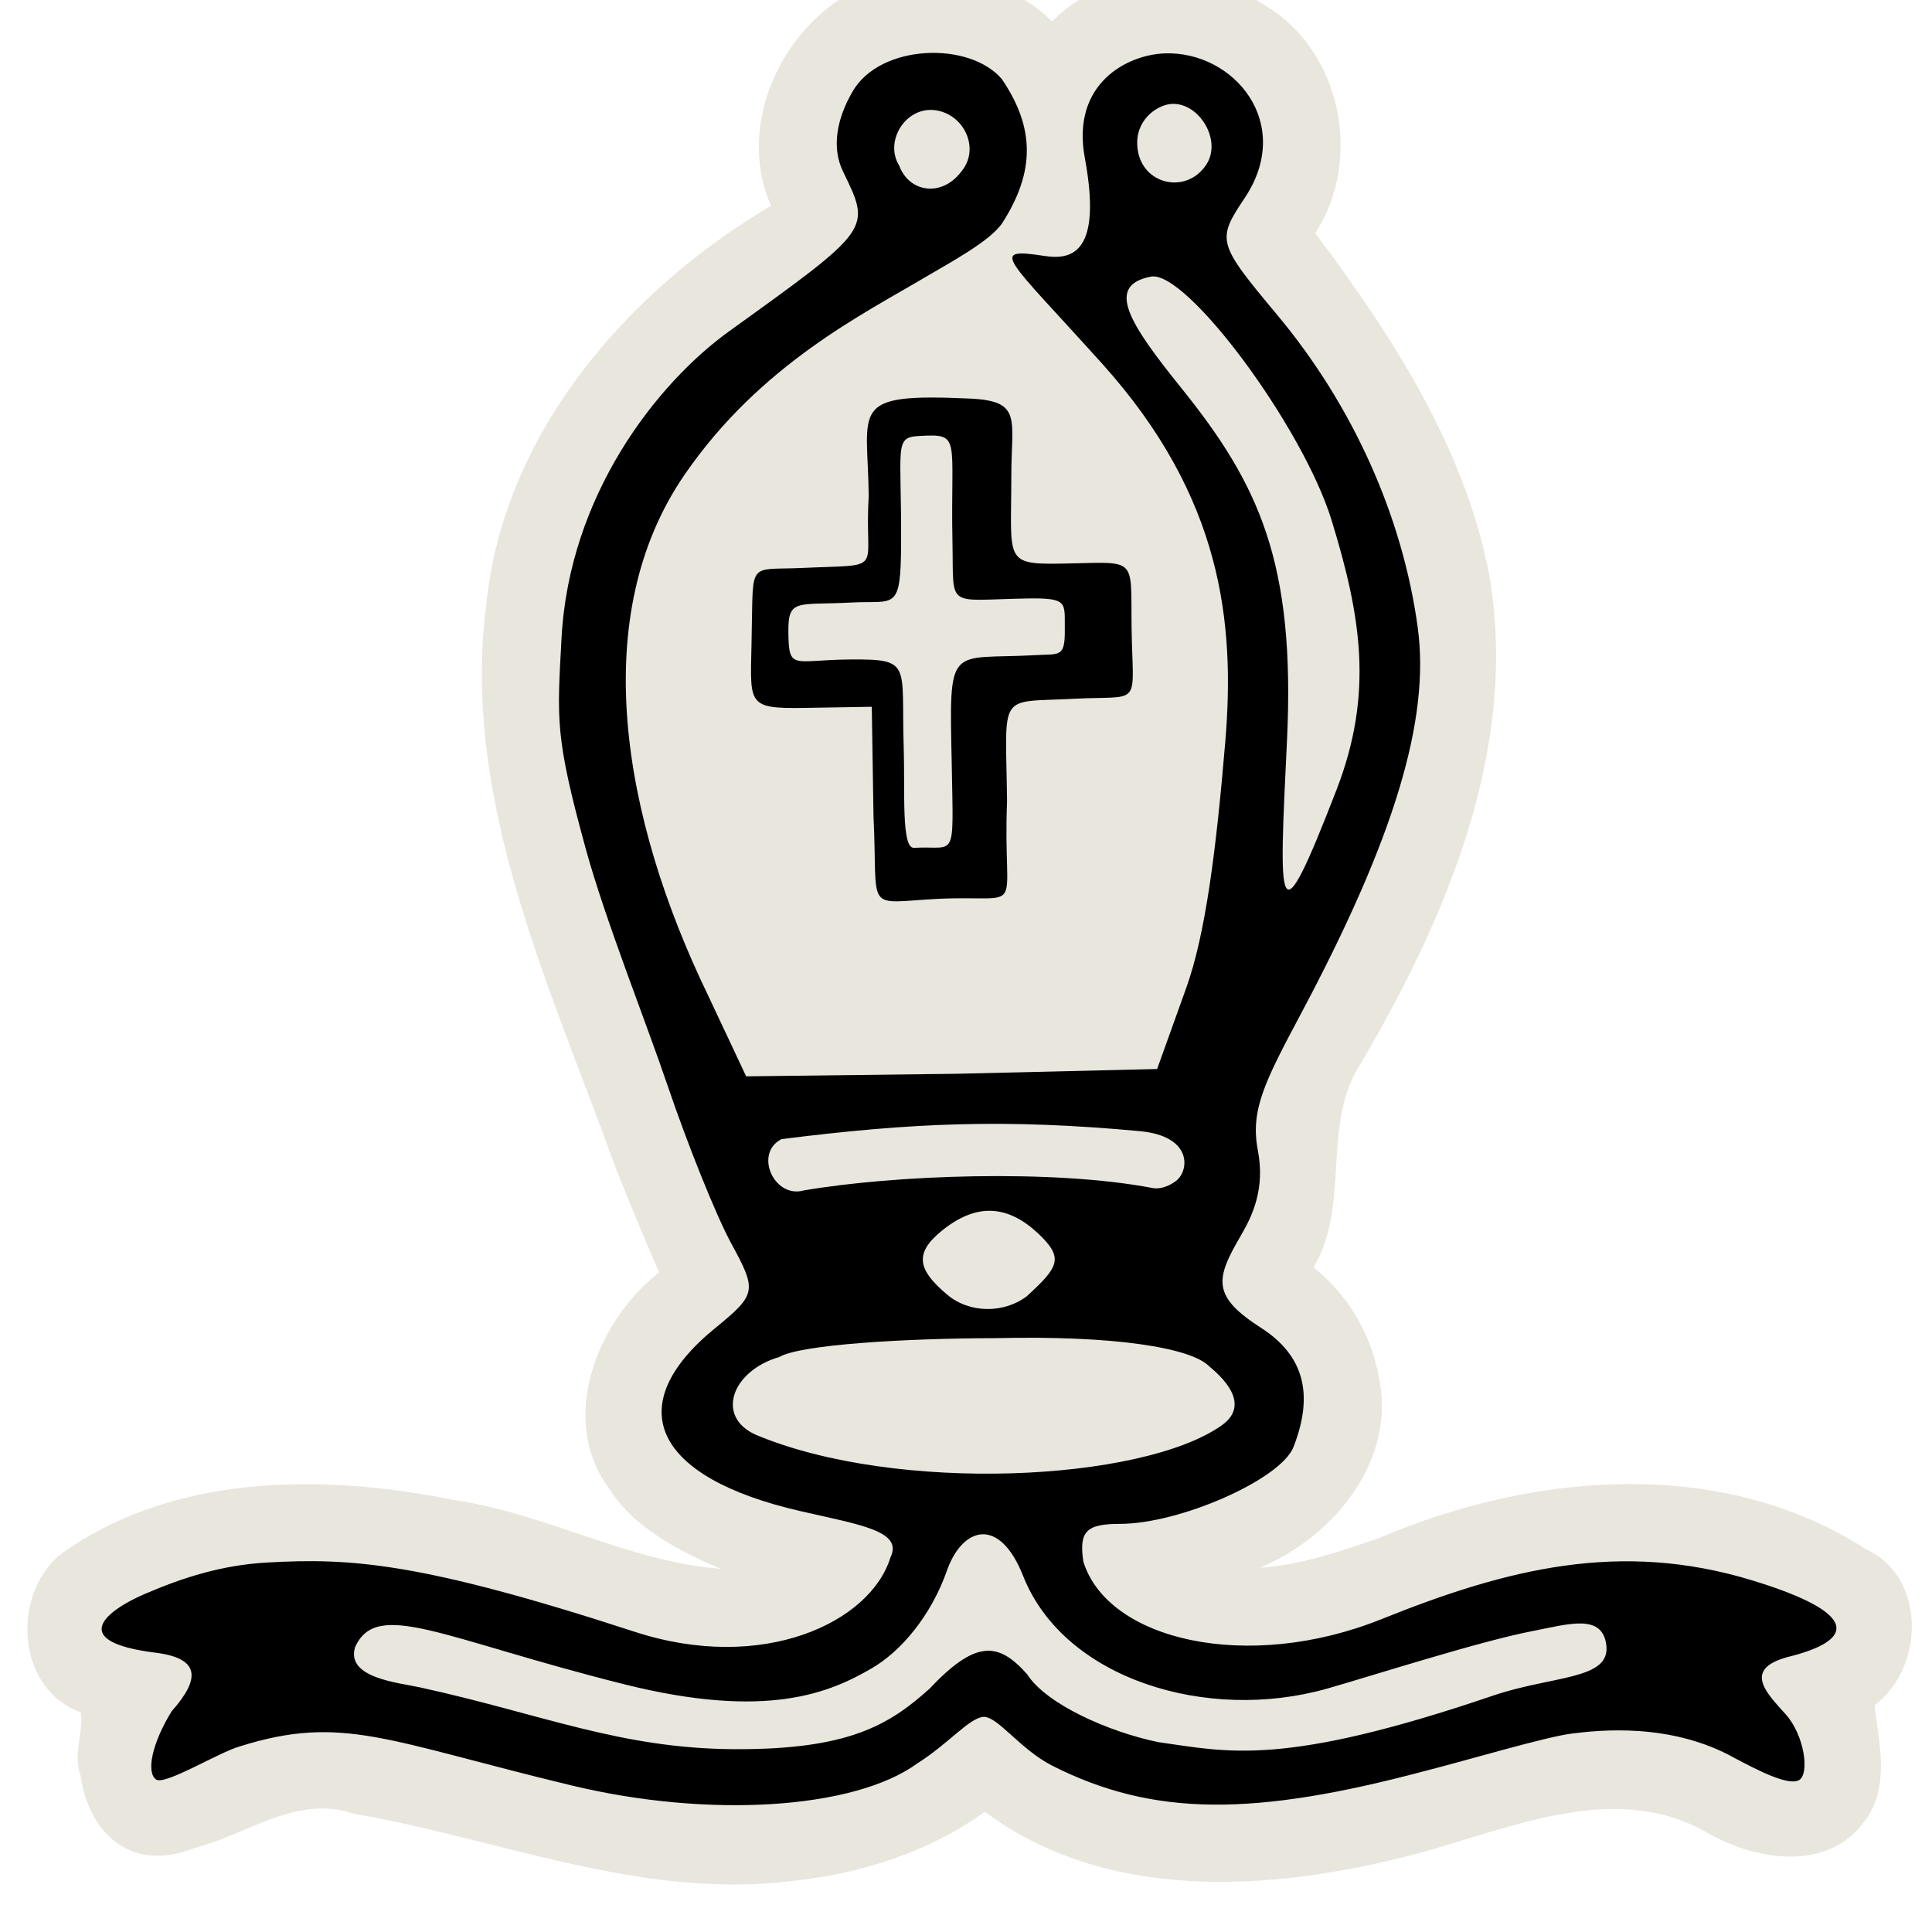
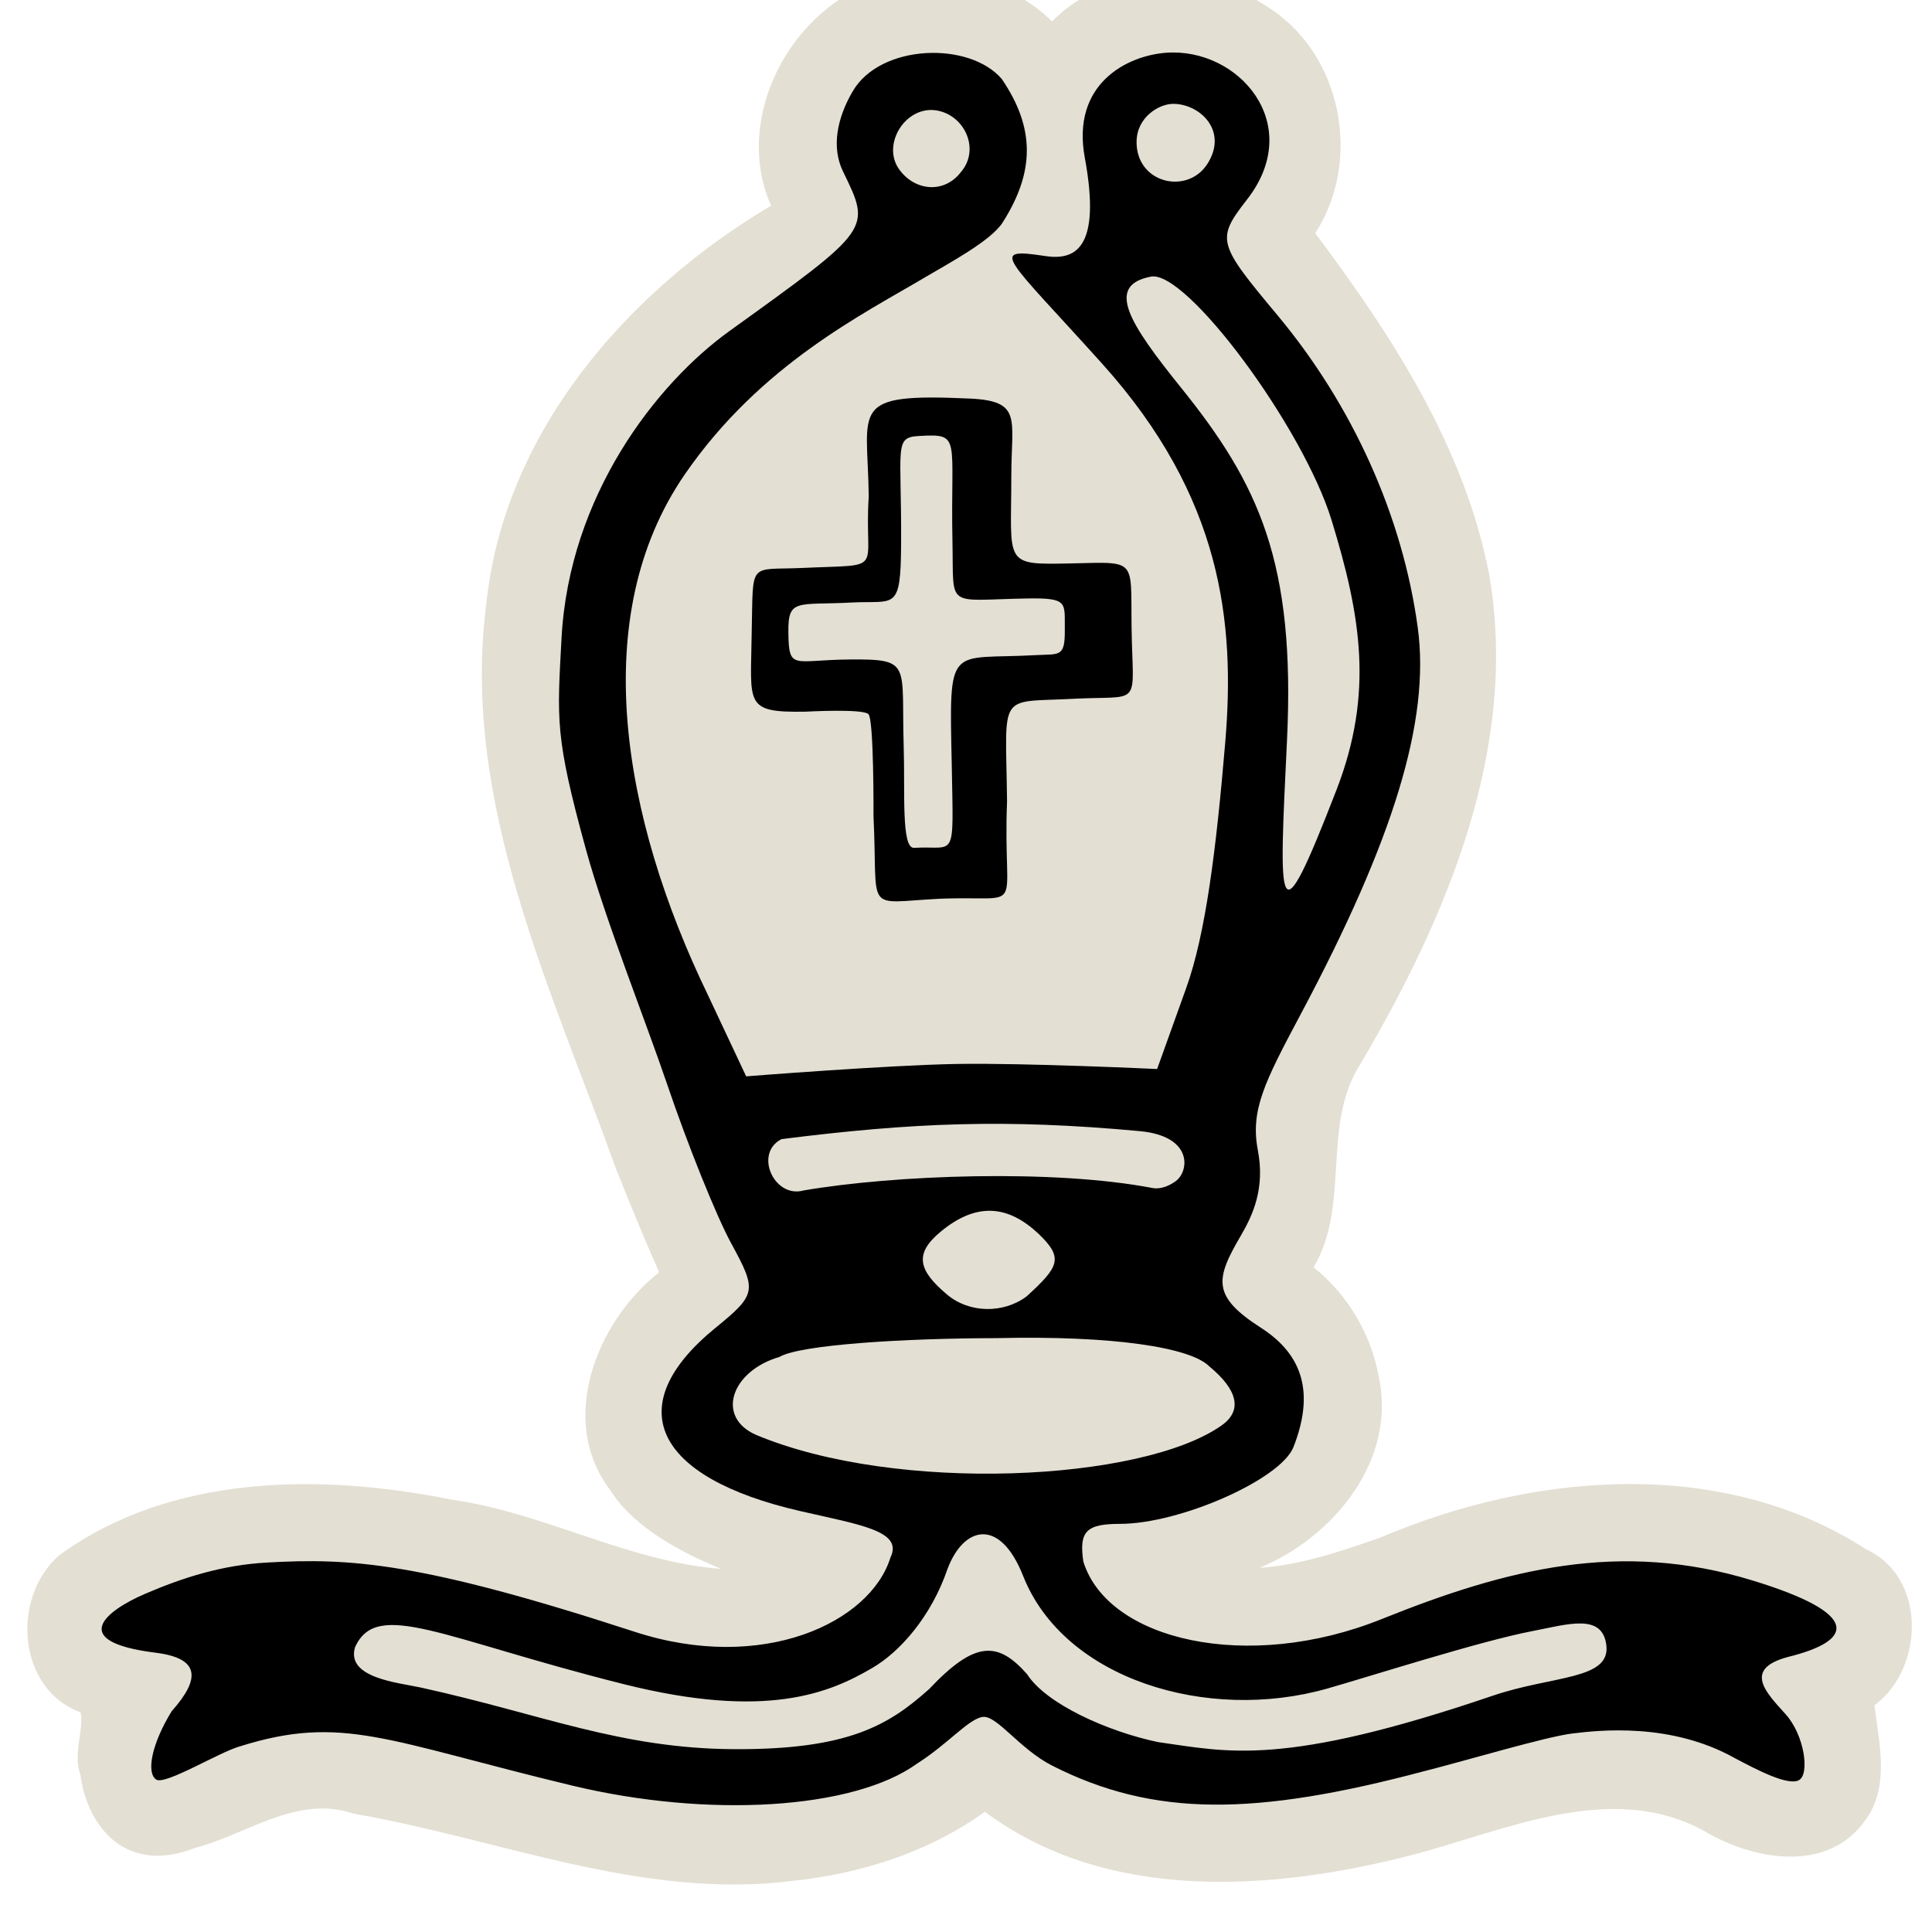
<svg xmlns="http://www.w3.org/2000/svg" version="1.0" width="300pt" height="300pt" viewBox="0 0 300 300" preserveAspectRatio="xMidYMid meet" id="svg2">
  <defs id="defs12">
    <filter style="color-interpolation-filters:sRGB;" id="filter18775">
      <feGaussianBlur in="SourceGraphic" stdDeviation="5.997" result="blur1" id="feGaussianBlur18721" />
      <feConvolveMatrix in="blur1" targetX="1" targetY="1" order="3 3" kernelMatrix="0 250 0 250 -1010 250 0 250 0 " result="convolve1" id="feConvolveMatrix18723" />
      <feComposite in="convolve1" in2="convolve1" k1="1" k2="1" k4="0.04" operator="arithmetic" result="composite1" id="feComposite18725" />
      <feColorMatrix in="composite1" values="0 0 0 0 0 0 0 0 0 0 0 0 0 0 0 -0.212 -0.715 -0.072 1 0 " result="color1" id="feColorMatrix18727" />
      <feGaussianBlur stdDeviation="0.61" result="blur2" id="feGaussianBlur18729" />
      <feColorMatrix values="1 0 0 0 0 0 1 0 0 0 0 0 1 0 0 0 0 0 2.7 -1 " result="color2" id="feColorMatrix18731" />
      <feFlood flood-color="rgb(255,255,255)" result="flood1" id="feFlood18733" />
      <feBlend in2="color2" mode="multiply" result="blend1" id="feBlend18735" />
      <feComponentTransfer in="blend1" result="component1" id="feComponentTransfer18743">
        <feFuncR type="discrete" tableValues="0 1 1 1" id="feFuncR18737" />
        <feFuncG type="discrete" tableValues="0 1 1 1" id="feFuncG18739" />
        <feFuncB type="discrete" tableValues="0 1 1 1" id="feFuncB18741" />
      </feComponentTransfer>
      <feGaussianBlur stdDeviation="0.61" result="blur3" id="feGaussianBlur18745" />
      <feColorMatrix in="blur3" values="0 0 0 0 0 0 0 0 0 0 0 0 0 0 0 -0.212 -0.715 -0.072 1 0 " result="color3" id="feColorMatrix18747" />
      <feColorMatrix values="1 0 0 0 0 0 1 0 0 0 0 0 1 0 0 0 0 0 1.9 -0.5 " result="color4" id="feColorMatrix18749" />
      <feFlood flood-color="rgb(0,0,0)" result="flood2" id="feFlood18751" />
      <feComposite in="flood2" in2="color4" operator="in" result="composite2" id="feComposite18753" />
      <feComposite in="composite2" in2="composite2" operator="arithmetic" k2="1" result="composite3" id="feComposite18755" />
      <feOffset dx="0" dy="0" result="offset1" id="feOffset18757" />
      <feFlood in="color4" flood-color="rgb(66,66,66)" result="flood3" id="feFlood18759" />
      <feComposite in="flood3" in2="color4" operator="out" result="composite4" id="feComposite18761" />
      <feComposite in="composite4" in2="composite4" operator="arithmetic" k2="1" result="composite5" id="feComposite18763" />
      <feMerge result="merge1" id="feMerge18769">
        <feMergeNode in="composite5" id="feMergeNode18765" />
        <feMergeNode in="offset1" id="feMergeNode18767" />
      </feMerge>
      <feColorMatrix values="1 0 0 0 0 0 1 0 0 0 0 0 1 0 0 0 0 0 1.3 0 " result="color5" flood-opacity="0.56" id="feColorMatrix18771" />
      <feComposite in="color5" in2="SourceGraphic" operator="in" result="composite8" id="feComposite18773" />
    </filter>
  </defs>
-   <path style="fill:#e9e6de;fill-opacity:1;stroke-width:2.65" d="M 143.699,-4.064 C 126.254,-4.502 112.688,16.05 119.732,31.943 97.366,45.193 78.199,67.216 75.498,93.92 71.584,124.504 85.566,153.441 95.639,181.444 c 2.144,5.411 4.372,10.788 6.707,16.119 -9.729,7.637 -15.845,23.062 -7.557,33.859 3.784,6.077 11.792,9.962 17.201,12.197 -14.454,-1.118 -27.378,-8.68 -41.744,-10.736 -20.319,-4.101 -43.691,-4.074 -61.092,8.654 -7.43,6.527 -6.497,20.746 3.354,24.355 0.607,2.278 -1.224,6.547 -0.023,9.66 1.071,8.236 7.203,15.595 17.789,11.387 8.181,-2.118 15.859,-8.326 24.689,-5.301 22.31,3.821 44.684,13.377 68.008,10.438 10.642,-1.1 21.226,-4.451 29.959,-10.752 18.948,14.157 44.65,12.33 66.35,6.713 14.472,-3.786 30.939,-11.668 45.395,-3.695 7.536,4.49 19.109,6.603 24.947,-1.674 3.925,-5.192 2.103,-12.352 1.443,-17.861 7.779,-5.804 8.114,-19.927 -1.309,-24.24 -22.445,-14.494 -51.749,-11.893 -75.384,-1.827 -6.093,2.13 -12.297,4.264 -18.784,4.712 11.487,-4.751 21.371,-16.749 18.488,-29.768 -1.201,-6.594 -4.859,-12.713 -10.102,-16.891 5.804,-9.801 1.118,-22.097 7.332,-31.684 C 224.663,142.42 235.922,115.969 231.217,89.119 227.387,69.366 216.108,52.066 204.23,36.215 211.643,24.763 208.314,8.016 196.518,0.881 186.616,-5.763 171.832,-5.391 163.367,3.332 158.224,-1.754 150.871,-4.279 143.699,-4.064 Z" id="use843" />
-   <path style="fill:#000000;stroke-width:2.65" d="m 88.82,277.259 c -28.776,-6.918 -35.604,-11.096 -51.576,-6.084 -3.23,0.912 -11.491,6.002 -12.97,5.171 -1.631,-1.068 -0.677,-5.665 2.39,-10.635 4.559,-5.116 4.323,-8.226 -2.482,-9.076 C 10.233,254.892 16.546,250.061 22.5,247.5 c 5.954,-2.561 11.991,-4.477 18.944,-4.87 12.906,-0.729 23.722,-0.137 57.111,10.753 19.838,6.47 36.588,-1.408 39.715,-11.543 1.999,-4.12 -4.656,-5.052 -14.004,-7.199 -22.798,-5.237 -27.974,-16.368 -13.212,-28.415 6.415,-5.236 6.519,-5.779 2.505,-13.125 -2.303,-4.215 -6.786,-15.341 -9.963,-24.726 -3.176,-9.384 -9.617,-25.566 -12.618,-36.49 -4.815,-17.525 -4.472,-19.988 -3.783,-32.812 1.191,-22.144 14.728,-39.506 26.081,-47.675 22.205,-15.977 22.005,-15.751 17.62,-24.785 -1.829,-3.768 -0.918,-8.31 1.54,-12.481 4.309,-7.313 18.085,-7.754 23.123,-1.861 5.154,7.577 5.167,14.368 0.117,22.296 -1.815,2.849 -8.551,6.423 -11.905,8.419 -9.591,5.708 -25.645,13.552 -37.44,30.68 -15.168,22.025 -9.764,53.234 3.604,80.864 l 5.928,12.604 32.713,-0.399 31.1,-0.739 4.523,-12.592 c 2.983,-8.304 4.638,-21.268 6.057,-38.157 1.561,-18.587 -0.486,-38.051 -19.076,-58.73 -14.941,-16.621 -17.892,-18.14 -8.929,-16.767 4.423,0.678 8.876,-0.751 6.194,-15.269 -2.119,-11.476 6.545,-15.973 12.4,-16.19 10.68,-0.396 20.213,10.799 12.422,22.464 -4.379,6.556 -4.257,6.99 5.058,18.145 11.735,14.052 19.492,31.317 21.825,48.574 1.935,14.312 -3.673,32.803 -18.228,60.108 -5.594,10.495 -7.787,14.847 -6.604,21.032 1.122,5.866 -0.737,9.996 -2.623,13.219 -3.971,6.784 -4.572,9.412 3.129,14.363 6.616,4.254 8.248,10.26 5.026,18.5 -1.957,5.004 -17.597,11.929 -26.941,11.929 -5.241,0 -6.377,1.166 -5.693,5.841 3.789,12.293 25.561,17.298 46.334,8.941 19.456,-7.827 37.035,-12.262 57.525,-6.009 17.108,5.221 15.77,9.379 5.547,11.897 -7.075,1.898 -3.308,5.609 -0.359,8.88 2.95,3.27 3.774,9.352 2.063,10.255 -1.711,0.903 -6.472,-1.594 -9.879,-3.391 -9.988,-5.632 -21.189,-4.367 -25.325,-3.859 -4.136,0.509 -16.344,4.173 -22.965,5.846 -26.231,6.973 -41.967,7.163 -57.774,-0.857 -5.035,-2.554 -8.583,-7.84 -10.775,-7.566 -2.192,0.275 -5.405,4.206 -10.197,7.239 -9.847,7.143 -32.464,8.497 -53.598,3.416 z M 231.806,263.306 c 9.32,-3.169 18.312,-2.422 17.622,-7.865 -0.63,-4.973 -5.918,-3.234 -11.564,-2.148 -8.058,1.551 -25.201,7.041 -31.769,8.908 -18.597,5.287 -40.868,-1.427 -47.221,-17.483 -3.667,-9.268 -9.308,-7.642 -11.755,-1.061 -2.518,7.327 -7.311,12.789 -11.656,15.336 -6.601,3.869 -16.397,8.094 -38.618,2.52 -28.203,-7.074 -38.334,-13.296 -41.718,-5.72 -1.414,4.78 6.737,5.486 10.184,6.242 18.859,4.137 31.019,9.504 48.793,9.578 17.671,0.073 23.925,-3.745 30.188,-9.347 7.184,-7.621 10.717,-7.366 15.197,-2.292 2.956,4.632 12.601,8.932 20.339,10.539 10.846,1.524 19.276,3.915 51.977,-7.206 z m -42.122,-41.961 c 3.324,-2.345 2.476,-5.556 -1.924,-9.19 -2.905,-2.913 -14.777,-4.794 -33.025,-4.369 -14.183,0.02 -30.431,1.001 -33.693,2.913 -7.475,2.181 -9.957,9.312 -3.665,12.099 21.82,9.154 59.941,7.27 72.306,-1.453 z m -28.45,-29.789 c -4.689,-4.392 -9.57,-4.941 -15.167,-0.301 -4.133,3.426 -3.506,5.975 0.99,9.763 3.475,2.928 8.756,2.961 12.339,0.299 5.104,-4.653 5.789,-5.984 1.838,-9.761 z m 21.355,-8.167 c 2.051,-1.514 2.73,-6.977 -5.626,-7.748 -20.822,-1.92 -35.205,-1.328 -55.605,1.241 -4.339,2.199 -1.162,9.257 3.432,7.972 14.024,-2.409 38.712,-3.337 54.168,-0.38 0,0 1.579,0.429 3.63,-1.085 z m 24.949,-60.756 c 5.803,-14.992 3.788,-26.994 -0.764,-41.833 -4.443,-14.485 -22.538,-38.896 -28.054,-37.846 -7.141,1.361 -3.377,7.253 4.691,17.27 12.048,14.958 17.768,27.074 16.43,54.823 -1.276,26.462 -1.659,31.754 7.697,7.585 z M 149.25,26.668 c 2.683,-3.172 0.96,-7.844 -2.689,-9.218 -5.271,-1.985 -9.524,4.156 -6.924,8.284 1.547,4.183 6.62,4.904 9.613,0.934 z m 38.12,-1.196 c 2.309,-3.665 -1.022,-9.347 -5.203,-9.347 -2.192,0 -5.583,2.173 -5.583,6.032 0,6.448 7.626,8.331 10.786,3.315 z m -51.734,101.22 -0.265,-16.943 -10.272,0.171 c -9.686,0.162 -8.497,-0.54 -8.374,-11.764 0.257,-11.187 -0.582,-9.588 7.892,-9.965 13.204,-0.618 9.503,0.896 10.281,-11.108 -0.154,-13.821 -3.294,-16.057 15.701,-15.194 8.208,0.373 6.439,3.188 6.439,12 0,13.797 -1.382,13.828 9.363,13.595 10.96,-0.238 8.962,-0.898 9.363,12.34 0.299,9.85 0.976,8.204 -8.694,8.665 -12.289,0.679 -10.903,-1.444 -10.695,15.91 -0.714,18.165 3.33,14.573 -10.548,15.163 -11.837,0.603 -9.451,2.436 -10.191,-12.871 z m 12.155,-7.867 c -0.418,-19.303 -0.585,-16.332 13.065,-17.098 3.681,-0.207 4.538,0.401 4.486,-4.031 -0.049,-4.121 0.6,-4.88 -5.889,-4.767 -12.706,0.22 -11.341,1.744 -11.554,-8.722 -0.334,-16.388 1.492,-16.884 -5.2,-16.507 -3.926,0.221 -2.694,1.58 -2.776,16.747 -0.057,10.577 -0.952,8.758 -7.644,9.111 -8.476,0.447 -9.921,-0.688 -9.861,4.576 0.07,6.086 0.69,4.33 9.623,4.268 9.632,-0.067 7.89,0.681 8.285,13.516 0.219,7.119 -0.399,15.854 1.61,15.734 6.562,-0.39 6.119,2.346 5.853,-12.826 z" id="path18867" />
+   <path style="fill:#e3dfd3;fill-opacity:1;stroke-width:2.65" d="M 143.699,-4.064 C 126.254,-4.502 112.688,16.05 119.732,31.943 97.366,45.193 78.199,67.216 75.498,93.92 71.584,124.504 85.566,153.441 95.639,181.444 c 2.144,5.411 4.372,10.788 6.707,16.119 -9.729,7.637 -15.845,23.062 -7.557,33.859 3.784,6.077 11.792,9.962 17.201,12.197 -14.454,-1.118 -27.378,-8.68 -41.744,-10.736 -20.319,-4.101 -43.691,-4.074 -61.092,8.654 -7.43,6.527 -6.497,20.746 3.354,24.355 0.607,2.278 -1.224,6.547 -0.023,9.66 1.071,8.236 7.203,15.595 17.789,11.387 8.181,-2.118 15.859,-8.326 24.689,-5.301 22.31,3.821 44.684,13.377 68.008,10.438 10.642,-1.1 21.226,-4.451 29.959,-10.752 18.948,14.157 44.65,12.33 66.35,6.713 14.472,-3.786 30.939,-11.668 45.395,-3.695 7.536,4.49 19.109,6.603 24.947,-1.674 3.925,-5.192 2.103,-12.352 1.443,-17.861 7.779,-5.804 8.114,-19.927 -1.309,-24.24 -22.445,-14.494 -51.749,-11.893 -75.384,-1.827 -6.093,2.13 -12.297,4.264 -18.784,4.712 11.487,-4.751 21.371,-16.749 18.488,-29.768 -1.201,-6.594 -4.859,-12.713 -10.102,-16.891 5.804,-9.801 1.118,-22.097 7.332,-31.684 C 224.663,142.42 235.922,115.969 231.217,89.119 227.387,69.366 216.108,52.066 204.23,36.215 211.643,24.763 208.314,8.016 196.518,0.881 186.616,-5.763 171.832,-5.391 163.367,3.332 158.224,-1.754 150.871,-4.279 143.699,-4.064 Z" id="use843" />
+   <path id="path843-5" d="m 88.82,277.259 c -28.776,-6.918 -35.604,-11.096 -51.576,-6.084 -3.23,0.912 -11.491,6.002 -12.97,5.171 -1.631,-1.068 -0.677,-5.665 2.39,-10.635 4.559,-5.116 4.323,-8.226 -2.482,-9.076 -13.948,-1.743 -7.635,-6.574 -1.681,-9.134 5.954,-2.561 11.991,-4.477 18.944,-4.87 12.906,-0.729 23.722,-0.137 57.111,10.753 19.838,6.47 36.588,-1.408 39.715,-11.543 1.999,-4.12 -4.656,-5.052 -14.004,-7.199 -22.798,-5.237 -27.974,-16.368 -13.212,-28.415 6.415,-5.236 6.519,-5.779 2.505,-13.125 -2.303,-4.215 -6.786,-15.341 -9.963,-24.726 -3.176,-9.384 -9.617,-25.566 -12.618,-36.49 -4.815,-17.525 -4.472,-19.988 -3.783,-32.813 1.191,-22.144 14.728,-39.506 26.081,-47.675 22.205,-15.977 22.005,-15.751 17.62,-24.785 -1.829,-3.768 -0.918,-8.31 1.54,-12.481 4.309,-7.313 18.085,-7.754 23.123,-1.861 5.154,7.577 5.167,14.368 0.117,22.296 -1.815,2.849 -8.551,6.423 -11.905,8.419 -9.591,5.708 -25.645,13.552 -37.44,30.68 -15.168,22.025 -9.764,53.234 3.604,80.864 l 5.928,12.604 c 0,0 22.068,-1.745 32.713,-1.923 10.645,-0.178 31.1,0.786 31.1,0.786 l 4.523,-12.592 c 2.983,-8.304 4.638,-21.268 6.057,-38.157 1.561,-18.587 -0.486,-38.051 -19.076,-58.73 -14.941,-16.621 -17.892,-18.14 -8.929,-16.767 4.423,0.678 8.876,-0.751 6.194,-15.269 -2.119,-11.476 6.559,-15.829 12.596,-16.288 11.27,-0.857 21.683,11.093 12.618,22.758 -4.837,6.225 -4.649,6.794 4.666,17.949 11.735,14.052 19.492,31.317 21.825,48.574 1.935,14.312 -3.673,32.803 -18.228,60.108 -5.594,10.495 -7.787,14.847 -6.604,21.032 1.122,5.866 -0.737,9.996 -2.623,13.219 -3.971,6.784 -4.572,9.412 3.129,14.363 6.616,4.254 8.248,10.26 5.026,18.499 -1.957,5.004 -17.597,11.929 -26.941,11.929 -5.241,0 -6.377,1.166 -5.693,5.841 3.789,12.293 25.561,17.298 46.334,8.941 19.456,-7.827 37.035,-12.262 57.525,-6.009 17.108,5.221 15.77,9.379 5.547,11.897 -7.075,1.898 -3.308,5.609 -0.359,8.88 2.95,3.27 3.774,9.352 2.063,10.255 -1.711,0.903 -6.472,-1.594 -9.879,-3.391 -9.988,-5.632 -21.189,-4.367 -25.325,-3.859 -4.136,0.509 -16.344,4.173 -22.965,5.846 -26.231,6.973 -41.967,7.163 -57.774,-0.857 -5.035,-2.554 -8.583,-7.84 -10.775,-7.565 -2.192,0.275 -5.405,4.206 -10.197,7.239 -9.847,7.143 -32.464,8.497 -53.598,3.416 z m 142.986,-13.954 c 9.32,-3.169 18.312,-2.422 17.622,-7.865 -0.63,-4.973 -5.918,-3.234 -11.564,-2.148 -8.058,1.551 -25.201,7.041 -31.769,8.908 -18.597,5.287 -40.868,-1.427 -47.221,-17.483 -3.667,-9.268 -9.308,-7.642 -11.755,-1.061 -2.518,7.327 -7.311,12.789 -11.656,15.336 -6.601,3.869 -16.396,8.094 -38.618,2.52 -28.203,-7.074 -38.334,-13.296 -41.718,-5.72 -1.414,4.78 6.737,5.486 10.184,6.242 18.859,4.137 31.019,9.504 48.793,9.578 17.671,0.073 23.925,-3.745 30.188,-9.347 7.184,-7.621 10.717,-7.366 15.197,-2.292 2.956,4.632 12.601,8.932 20.339,10.539 10.846,1.524 19.276,3.915 51.977,-7.206 z m -42.122,-41.961 c 3.324,-2.345 2.476,-5.556 -1.924,-9.19 -2.905,-2.913 -14.777,-4.794 -33.025,-4.369 -14.183,0.02 -30.431,1.001 -33.693,2.913 -7.475,2.181 -9.957,9.312 -3.665,12.099 21.82,9.154 59.941,7.27 72.306,-1.453 z m -28.45,-29.789 c -4.689,-4.392 -9.57,-4.941 -15.167,-0.301 -4.133,3.426 -3.506,5.975 0.99,9.763 3.475,2.928 8.756,2.961 12.339,0.299 5.104,-4.653 5.789,-5.984 1.838,-9.761 z m 21.355,-8.167 c 2.051,-1.514 2.73,-6.977 -5.626,-7.748 -20.822,-1.92 -35.205,-1.328 -55.604,1.241 -4.339,2.199 -1.162,9.257 3.432,7.972 14.024,-2.409 38.712,-3.337 54.168,-0.38 0,0 1.579,0.429 3.63,-1.085 z m 24.949,-60.756 c 5.803,-14.992 3.788,-26.994 -0.764,-41.833 -4.443,-14.485 -22.538,-38.896 -28.054,-37.846 -7.141,1.361 -3.377,7.253 4.691,17.27 12.048,14.958 17.768,27.074 16.43,54.823 -1.276,26.462 -1.659,31.754 7.697,7.585 z M 149.25,26.668 c 2.683,-3.172 0.96,-7.844 -2.689,-9.218 -5.271,-1.985 -9.72,4.45 -7.12,8.578 2.331,3.595 7.11,4.218 9.809,0.64 z m 38.218,-1.196 c 3.3,-5.125 -1.12,-9.347 -5.301,-9.347 -2.192,0 -5.681,2.075 -5.681,5.934 0,6.448 7.889,8.217 10.982,3.413 z M 135.636,126.692 c 0,0 0.081,-14.923 -0.785,-15.801 -0.866,-0.878 -9.753,-0.383 -9.753,-0.383 -9.686,0.162 -8.497,-1.128 -8.374,-12.352 0.257,-11.187 -0.582,-9.588 7.892,-9.965 13.204,-0.618 9.503,0.896 10.281,-11.108 -0.154,-13.821 -3.294,-16.057 15.701,-15.194 8.208,0.373 6.439,3.188 6.439,12 0,13.797 -1.382,13.828 9.363,13.595 10.96,-0.238 8.962,-0.898 9.363,12.34 0.299,9.85 0.976,8.204 -8.694,8.665 -12.289,0.679 -10.903,-1.444 -10.695,15.91 -0.714,18.165 3.33,14.573 -10.548,15.163 -11.837,0.603 -9.451,2.436 -10.191,-12.871 z m 12.155,-7.867 c -0.418,-19.303 -0.585,-16.332 13.065,-17.098 3.681,-0.207 4.538,0.401 4.486,-4.031 -0.049,-4.121 0.6,-4.88 -5.889,-4.767 -12.706,0.22 -11.341,1.744 -11.554,-8.722 -0.334,-16.388 1.492,-16.884 -5.2,-16.507 -3.926,0.221 -2.694,1.58 -2.776,16.747 -0.057,10.577 -0.952,8.758 -7.644,9.111 -8.476,0.447 -9.921,-0.688 -9.861,4.576 0.07,6.086 0.69,4.33 9.623,4.268 9.632,-0.067 7.89,0.681 8.285,13.516 0.219,7.119 -0.399,15.854 1.61,15.734 6.562,-0.39 6.119,2.346 5.853,-12.826 z" style="display:inline;fill:#000000;stroke-width:2.65" />
</svg>
